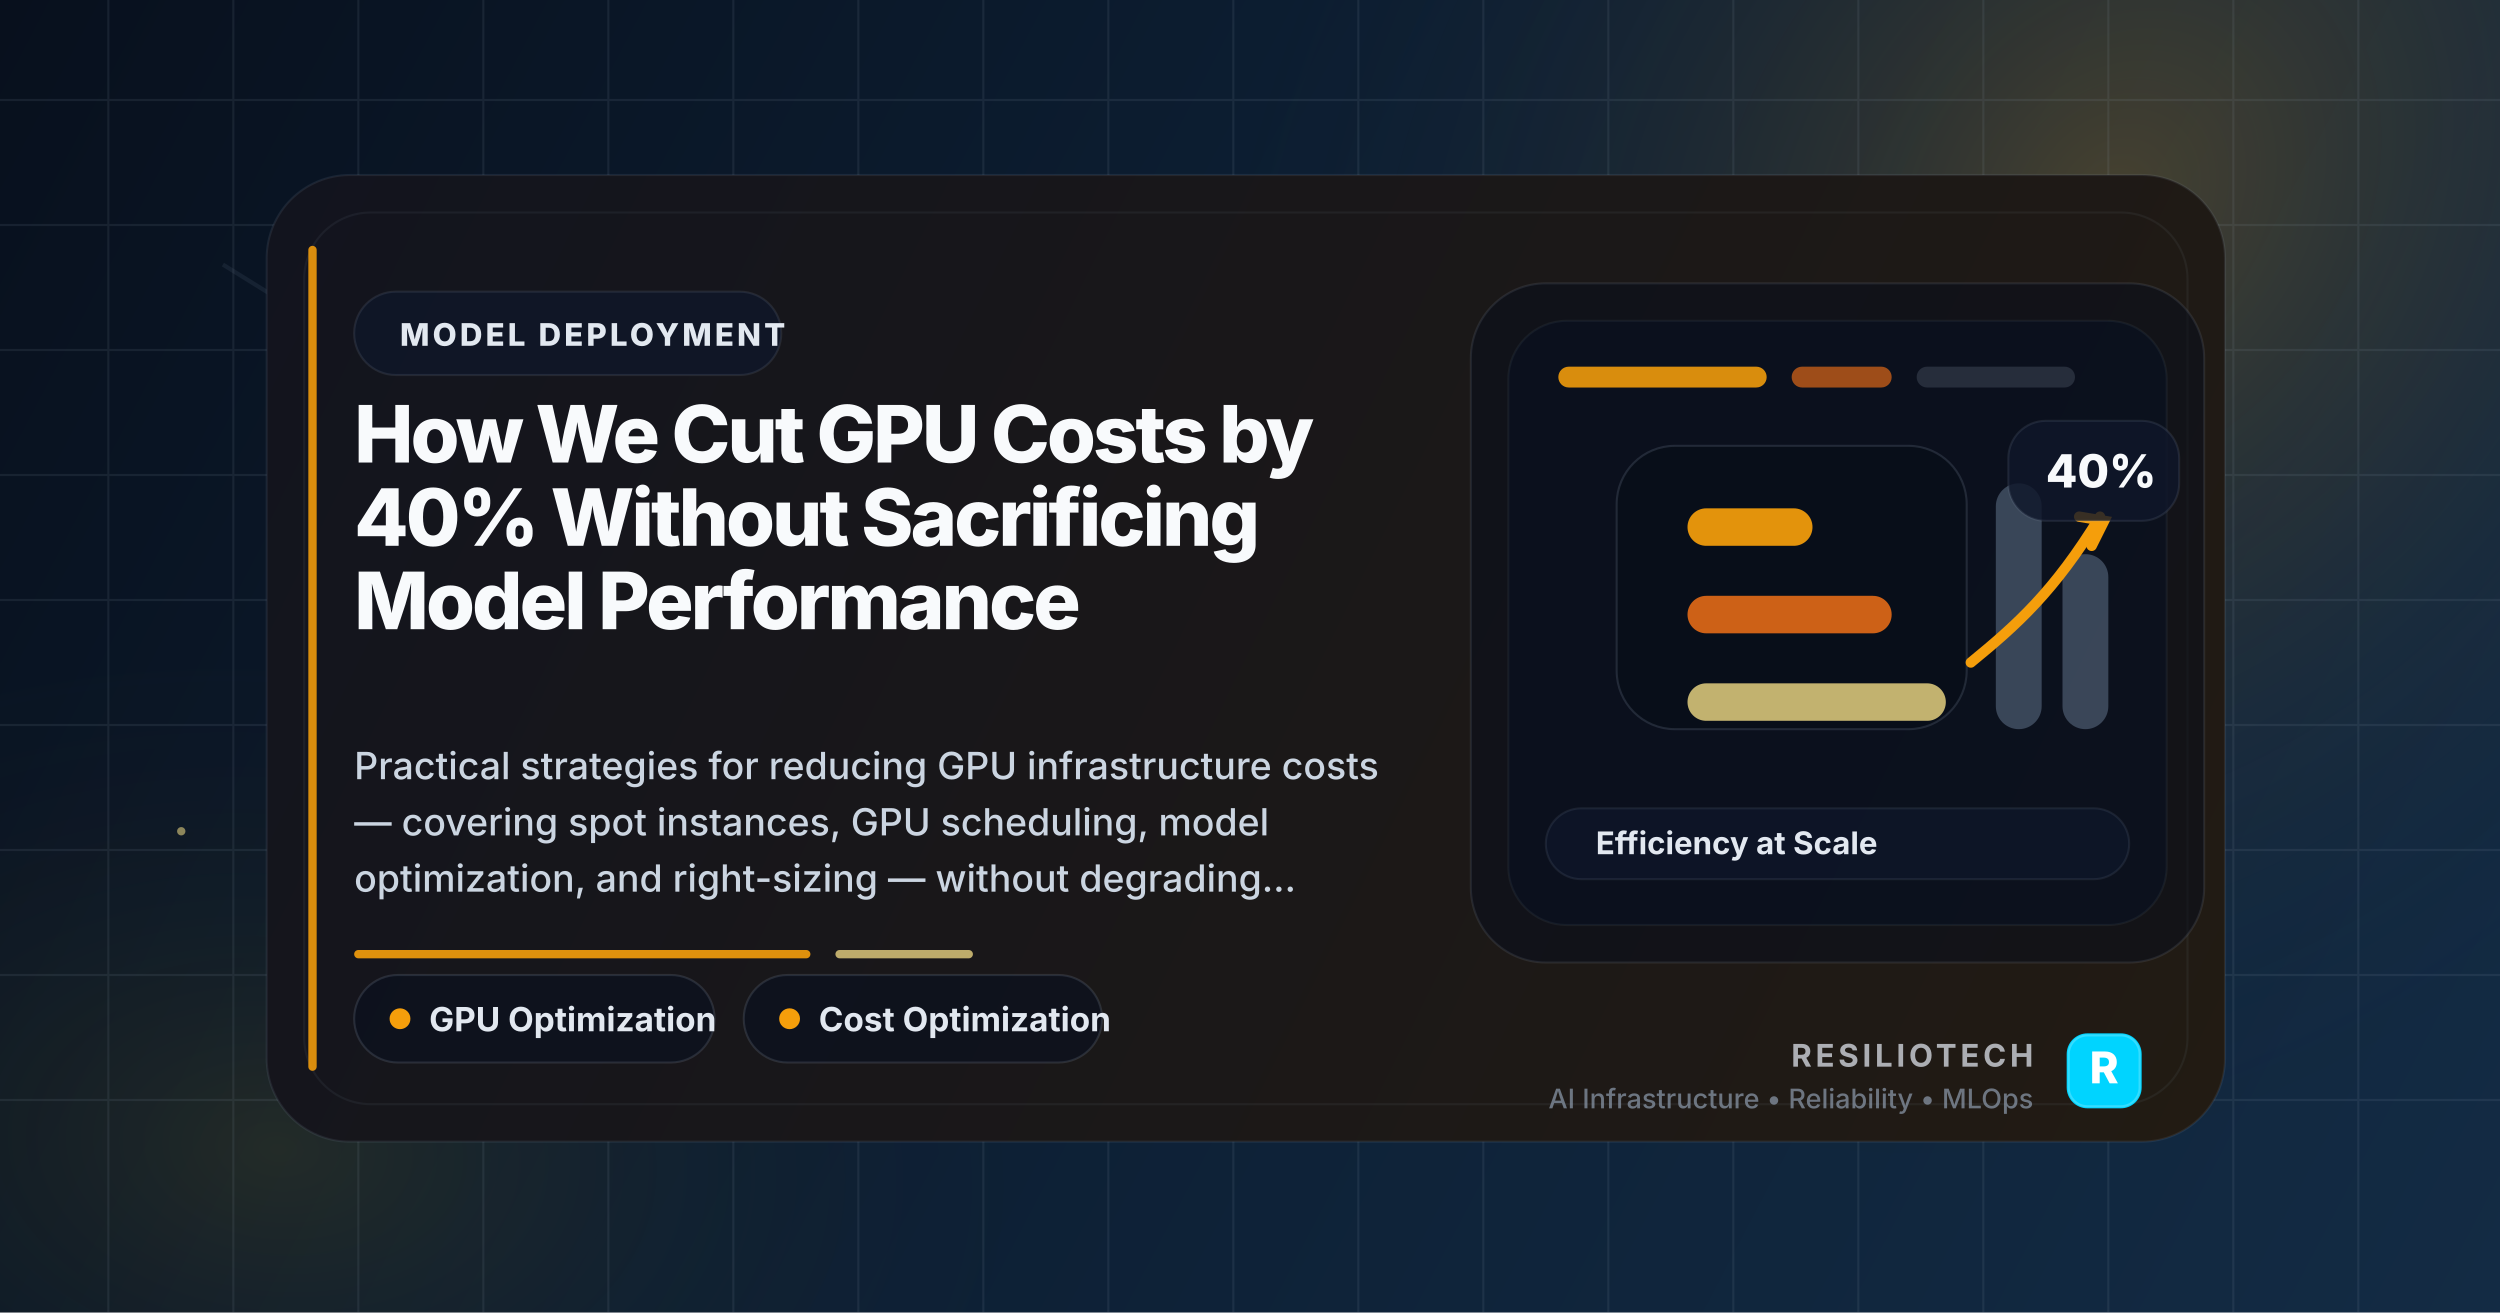
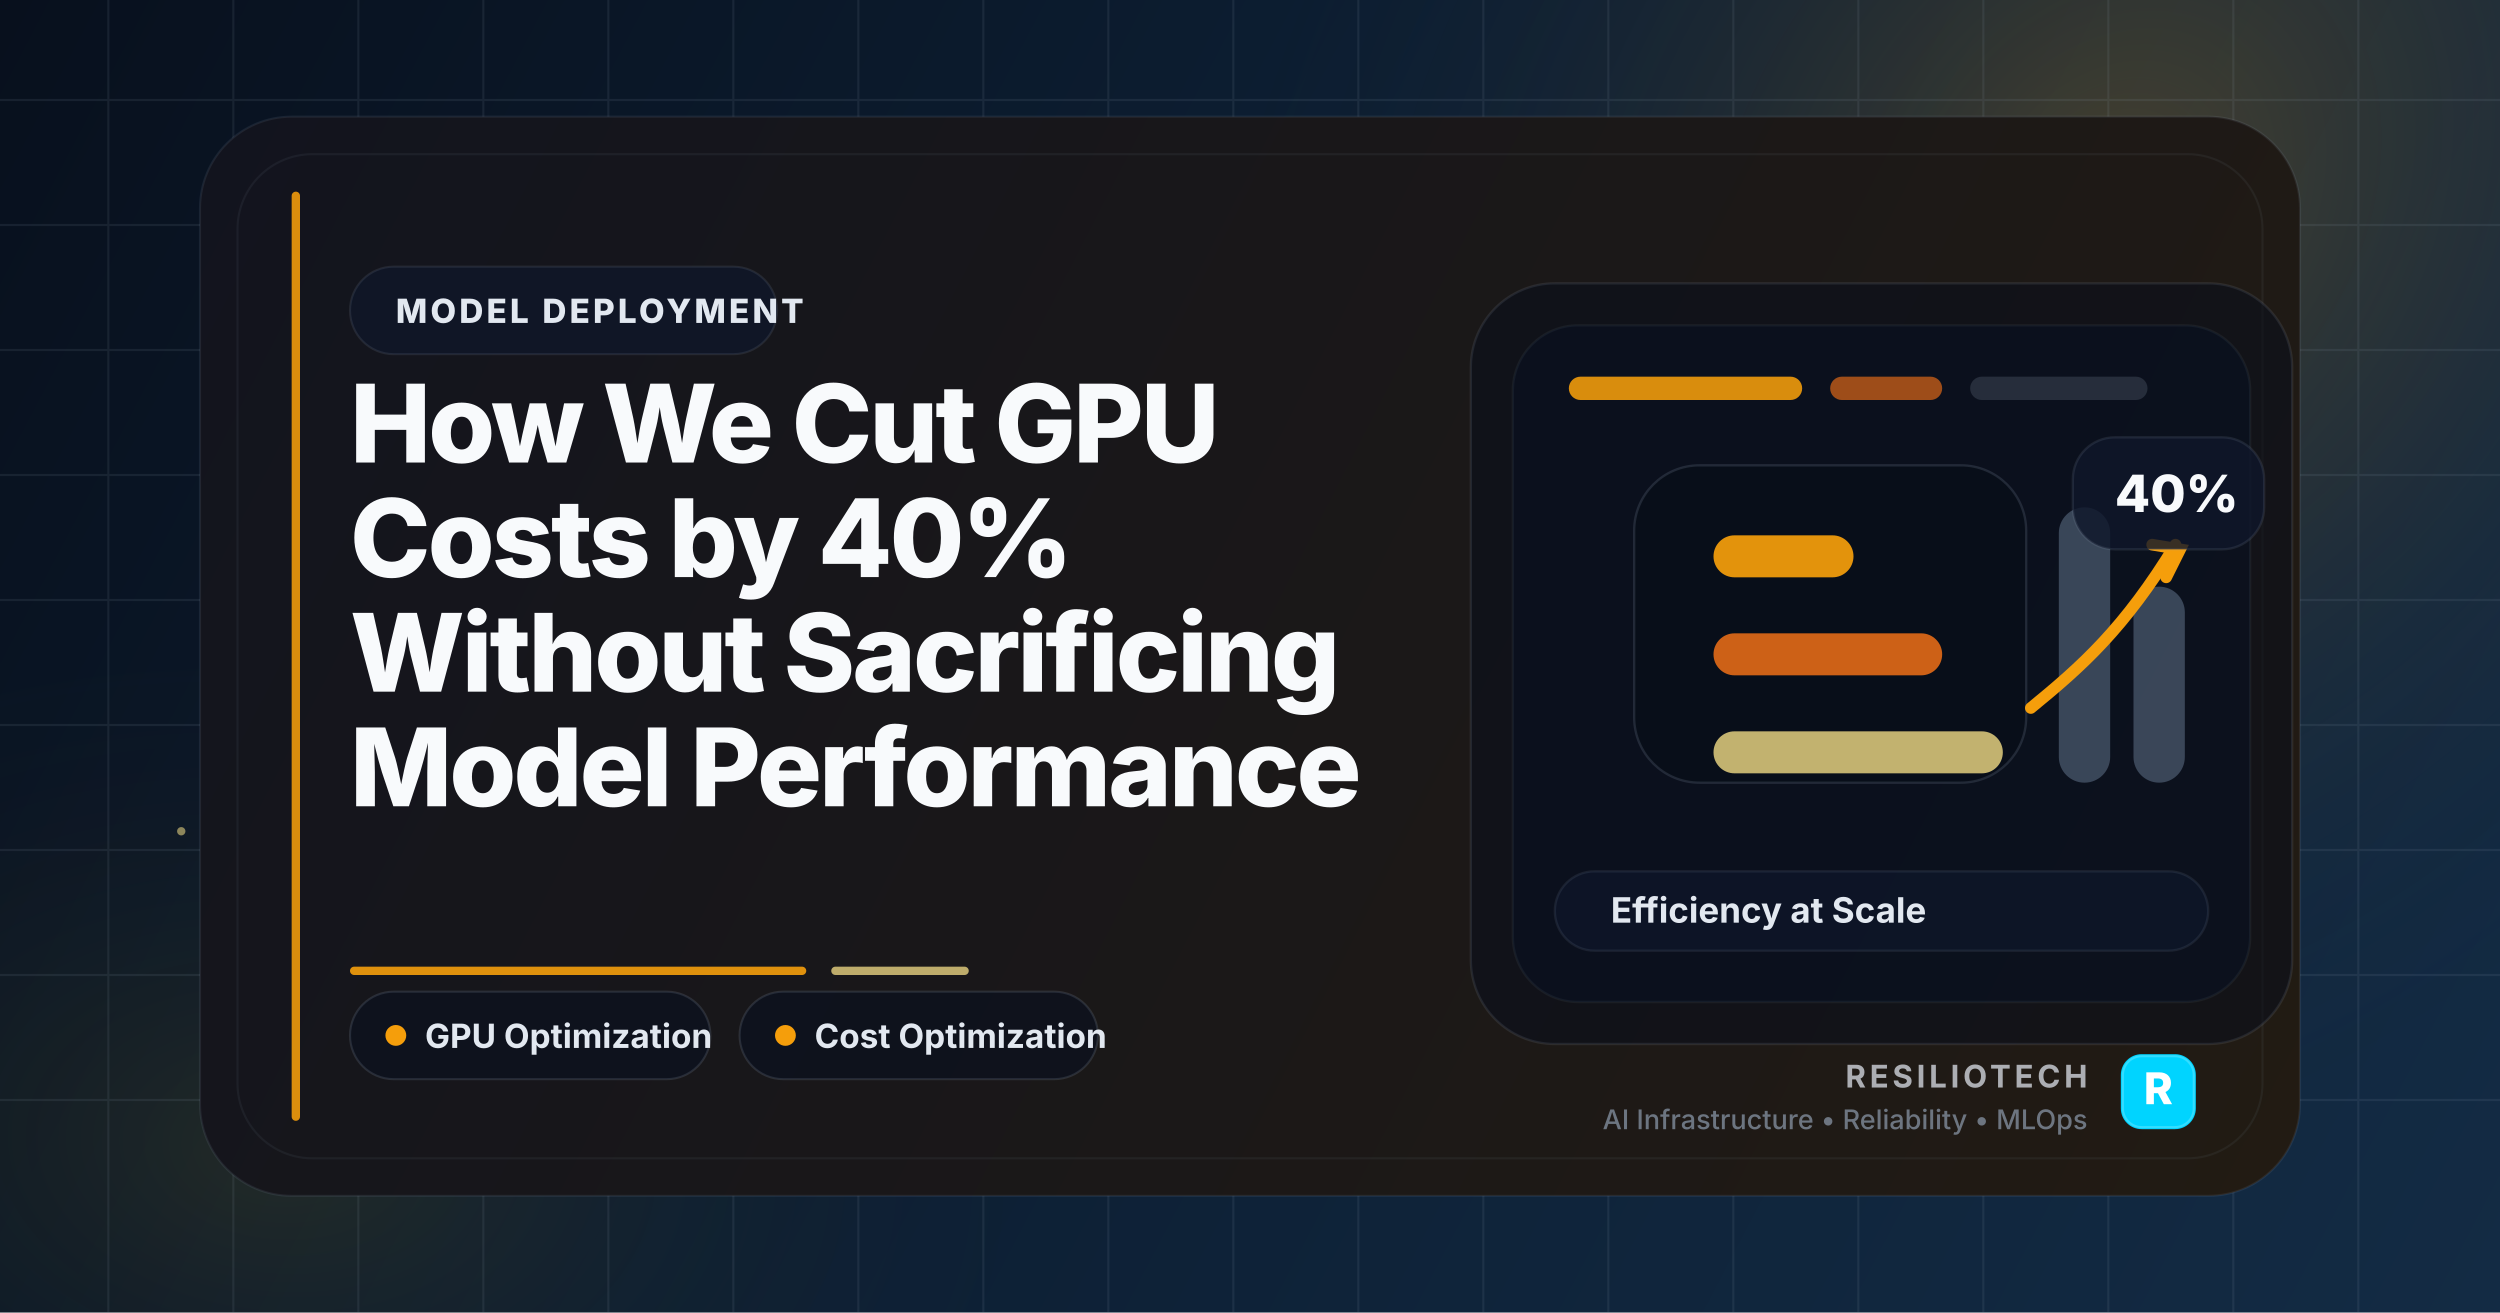
<svg xmlns="http://www.w3.org/2000/svg" width="1200" height="630" viewBox="0 0 1200 630" fill="none">
  <defs>
    <linearGradient id="bg" x1="0" y1="0" x2="1200" y2="630" gradientUnits="userSpaceOnUse">
      <stop stop-color="#08101d" />
      <stop offset="0.5" stop-color="#0d2035" />
      <stop offset="1" stop-color="#132b44" />
    </linearGradient>
-     <linearGradient id="panel" x1="128" y1="84" x2="1068" y2="548" gradientUnits="userSpaceOnUse">
+     <linearGradient id="panel" x1="96" y1="56" x2="1104" y2="574" gradientUnits="userSpaceOnUse">
      <stop stop-color="#12141e" />
      <stop offset="1" stop-color="#221b13" />
    </linearGradient>
    <radialGradient id="glowA" cx="0" cy="0" r="1" gradientUnits="userSpaceOnUse" gradientTransform="translate(1012 96) rotate(127) scale(512 402)">
      <stop stop-color="rgba(245, 158, 11, 0.24)" />
      <stop offset="1" stop-color="rgba(15, 23, 42, 0)" />
    </radialGradient>
    <radialGradient id="glowB" cx="0" cy="0" r="1" gradientUnits="userSpaceOnUse" gradientTransform="translate(132 552) rotate(5) scale(388 258)">
      <stop stop-color="rgba(250, 204, 21, 0.10)" />
      <stop offset="1" stop-color="rgba(15, 23, 42, 0)" />
    </radialGradient>
-     <linearGradient id="accentLine" x1="148" y1="0" x2="424" y2="0" gradientUnits="userSpaceOnUse">
+     <linearGradient id="accentLine" x1="140" y1="0" x2="416" y2="0" gradientUnits="userSpaceOnUse">
      <stop stop-color="#f59e0b" />
      <stop offset="1" stop-color="#f97316" />
    </linearGradient>
  </defs>
  <rect width="1200" height="630" fill="url(#bg)" />
  <rect width="1200" height="630" fill="url(#glowA)" />
  <rect width="1200" height="630" fill="url(#glowB)" />
  <g opacity="0.11" stroke="#94a3b8" stroke-width="1">
    <path d="M0 48 H1200" />
    <path d="M0 108 H1200" />
    <path d="M0 168 H1200" />
    <path d="M0 228 H1200" />
    <path d="M0 288 H1200" />
    <path d="M0 348 H1200" />
    <path d="M0 408 H1200" />
    <path d="M0 468 H1200" />
    <path d="M0 528 H1200" />
    <path d="M52 0 V630" />
    <path d="M112 0 V630" />
    <path d="M172 0 V630" />
    <path d="M232 0 V630" />
    <path d="M292 0 V630" />
    <path d="M352 0 V630" />
    <path d="M412 0 V630" />
    <path d="M472 0 V630" />
    <path d="M532 0 V630" />
    <path d="M592 0 V630" />
    <path d="M652 0 V630" />
    <path d="M712 0 V630" />
    <path d="M772 0 V630" />
    <path d="M832 0 V630" />
    <path d="M892 0 V630" />
    <path d="M952 0 V630" />
    <path d="M1012 0 V630" />
    <path d="M1072 0 V630" />
    <path d="M1132 0 V630" />
  </g>
  <circle cx="483" cy="453" r="4" fill="#f59e0b" opacity="0.37" />
  <circle cx="656" cy="313" r="2" fill="#fde68a" opacity="0.48" />
  <circle cx="829" cy="173" r="3" fill="#f97316" opacity="0.59" />
  <circle cx="1002" cy="539" r="4" fill="#f59e0b" opacity="0.42" />
  <circle cx="87" cy="399" r="2" fill="#fde68a" opacity="0.53" />
  <circle cx="260" cy="259" r="3" fill="#f97316" opacity="0.36" />
  <circle cx="433" cy="119" r="4" fill="#f59e0b" opacity="0.47" />
  <circle cx="606" cy="485" r="2" fill="#fde68a" opacity="0.58" />
  <circle cx="779" cy="345" r="3" fill="#f97316" opacity="0.41" />
  <circle cx="952" cy="205" r="4" fill="#f59e0b" opacity="0.52" />
  <path d="M107 127 L202 186 L307 225" stroke="rgba(148, 163, 184, 0.10)" stroke-width="2" fill="none" />
  <path d="M168 180 L286 270 L408 270" stroke="rgba(148, 163, 184, 0.10)" stroke-width="2" fill="none" />
  <path d="M229 233 L370 264 L509 305" stroke="rgba(148, 163, 184, 0.10)" stroke-width="2" fill="none" />
-   <rect x="128" y="84" width="940" height="464" rx="40" fill="url(#panel)" stroke="rgba(148, 163, 184, 0.12)" />
-   <rect x="146" y="102" width="904" height="428" rx="32" fill="none" stroke="rgba(148, 163, 184, 0.08)" />
-   <rect x="148" y="118" width="4" height="396" rx="2" fill="url(#accentLine)" opacity="0.88" />
-   <rect x="170" y="140" width="205" height="40" rx="20" fill="rgba(15, 23, 42, 0.72)" stroke="rgba(148, 163, 184, 0.14)" />
-   <text x="192" y="166" fill="#e2e8f0" font-size="15" font-family="Inter, Arial, sans-serif" font-weight="760" letter-spacing="1.5">MODEL DEPLOYMENT</text>
-   <text x="170" y="222" fill="#f8fafc" font-size="38" font-family="Inter, Arial, sans-serif" font-weight="820" letter-spacing="-1.4">
-     <tspan x="170" dy="0">How We Cut GPU Costs by</tspan>
-     <tspan x="170" dy="40">40% Without Sacrificing</tspan>
-     <tspan x="170" dy="40">Model Performance</tspan>
+   <rect x="96" y="56" width="1008" height="518" rx="44" fill="url(#panel)" stroke="rgba(148, 163, 184, 0.12)" />
+   <rect x="114" y="74" width="972" height="482" rx="36" fill="none" stroke="rgba(148, 163, 184, 0.08)" />
+   <rect x="140" y="92" width="4" height="446" rx="2" fill="url(#accentLine)" opacity="0.88" />
+   <rect x="168" y="128" width="205" height="42" rx="21" fill="rgba(15, 23, 42, 0.72)" stroke="rgba(148, 163, 184, 0.14)" />
+   <text x="190" y="155" fill="#e2e8f0" font-size="16" font-family="Inter, Arial, sans-serif" font-weight="760" letter-spacing="1.5">MODEL DEPLOYMENT</text>
+   <text x="168" y="222" fill="#f8fafc" font-size="52" font-family="Inter, Arial, sans-serif" font-weight="820" letter-spacing="-1.4">
+     <tspan x="168" dy="0">How We Cut GPU</tspan>
+     <tspan x="168" dy="55">Costs by 40%</tspan>
+     <tspan x="168" dy="55">Without Sacrificing</tspan>
+     <tspan x="168" dy="55">Model Performance</tspan>
  </text>
-   <text x="170" y="374" fill="#cbd5e1" font-size="18" font-family="Inter, Arial, sans-serif" font-weight="520">
-     <tspan x="170" dy="0">Practical strategies for reducing GPU infrastructure costs</tspan>
-     <tspan x="170" dy="27">— covering spot instances, GPU scheduling, model</tspan>
-     <tspan x="170" dy="27">optimization, and right-sizing — without degrading…</tspan>
-   </text>
-   <g transform="translate(170, 0)">
-     <rect x="0" y="468" width="173" height="42" rx="21" fill="rgba(10, 17, 31, 0.70)" stroke="rgba(148, 163, 184, 0.18)" />
-     <circle cx="22" cy="489" r="5" fill="#f59e0b" />
-     <text x="36" y="495" fill="#e2e8f0" font-size="16" font-family="Inter, Arial, sans-serif" font-weight="650">GPU Optimization</text>
+   <g transform="translate(168, 0)">
+     <rect x="0" y="476" width="173" height="42" rx="21" fill="rgba(10, 17, 31, 0.70)" stroke="rgba(148, 163, 184, 0.18)" />
+     <circle cx="22" cy="497" r="5" fill="#f59e0b" />
+     <text x="36" y="503" fill="#e2e8f0" font-size="16" font-family="Inter, Arial, sans-serif" font-weight="650">GPU Optimization</text>
  </g>
-   <g transform="translate(357, 0)">
-     <rect x="0" y="468" width="172" height="42" rx="21" fill="rgba(10, 17, 31, 0.70)" stroke="rgba(148, 163, 184, 0.18)" />
-     <circle cx="22" cy="489" r="5" fill="#f59e0b" />
-     <text x="36" y="495" fill="#e2e8f0" font-size="16" font-family="Inter, Arial, sans-serif" font-weight="650">Cost Optimization</text>
+   <g transform="translate(355, 0)">
+     <rect x="0" y="476" width="172" height="42" rx="21" fill="rgba(10, 17, 31, 0.70)" stroke="rgba(148, 163, 184, 0.18)" />
+     <circle cx="22" cy="497" r="5" fill="#f59e0b" />
+     <text x="36" y="503" fill="#e2e8f0" font-size="16" font-family="Inter, Arial, sans-serif" font-weight="650">Cost Optimization</text>
  </g>
-   <rect x="170" y="456" width="219" height="4" rx="2" fill="#f59e0b" opacity="0.90" />
-   <rect x="401" y="456" width="66" height="4" rx="2" fill="#fde68a" opacity="0.72" />
-   <rect x="706" y="136" width="352" height="326" rx="36" fill="rgba(9, 14, 26, 0.54)" stroke="rgba(148, 163, 184, 0.14)" />
-   <rect x="724" y="154" width="316" height="290" rx="28" fill="rgba(10, 17, 31, 0.76)" stroke="rgba(148, 163, 184, 0.08)" />
-   <rect x="748" y="176" width="100" height="10" rx="5" fill="#f59e0b" opacity="0.88" />
-   <rect x="860" y="176" width="48" height="10" rx="5" fill="#f97316" opacity="0.62" />
-   <rect x="920" y="176" width="76" height="10" rx="5" fill="rgba(148, 163, 184, 0.20)" />
-   <rect x="742" y="388" width="280" height="34" rx="17" fill="rgba(15, 23, 42, 0.72)" stroke="rgba(148, 163, 184, 0.12)" />
-   <text x="766" y="410" fill="#e2e8f0" font-size="15" font-family="Inter, Arial, sans-serif" font-weight="680">Efficiency at Scale</text>
-   <rect x="776" y="214" width="168" height="136" rx="28" fill="rgba(9, 14, 26, 0.88)" stroke="rgba(148, 163, 184, 0.18)" />
-   <rect x="810" y="244" width="60" height="18" rx="9" fill="#f59e0b" opacity="0.92" />
-   <rect x="810" y="286" width="98" height="18" rx="9" fill="#f97316" opacity="0.82" />
-   <rect x="810" y="328" width="124" height="18" rx="9" fill="#fde68a" opacity="0.76" />
-   <rect x="958" y="232" width="22" height="118" rx="11" fill="rgba(71, 85, 105, 0.78)" />
-   <rect x="990" y="266" width="22" height="84" rx="11" fill="rgba(71, 85, 105, 0.78)" />
-   <path d="M946 318 C968 300, 986 284, 1008 248" stroke="#f59e0b" stroke-width="5" fill="none" stroke-linecap="round" />
-   <path d="M998 248 L1010 250 L1004 262" stroke="#f59e0b" stroke-width="5" fill="none" stroke-linecap="round" />
-   <rect x="964" y="202" width="82" height="48" rx="18" fill="rgba(15, 23, 42, 0.82)" stroke="rgba(148, 163, 184, 0.14)" />
-   <text x="982" y="234" fill="#f8fafc" font-size="22" font-family="Inter, Arial, sans-serif" font-weight="760">40%</text>
-   <text x="976" y="512" text-anchor="end" fill="rgba(226, 232, 240, 0.72)" font-size="15" font-family="Inter, Arial, sans-serif" font-weight="730" letter-spacing="1.8">RESILIOTECH</text>
-   <text x="976" y="532" text-anchor="end" fill="rgba(148, 163, 184, 0.66)" font-size="13" font-family="Inter, Arial, sans-serif" font-weight="500">AI Infrastructure • Reliability • MLOps</text>
-   <g transform="translate(992, 496)">
+   <rect x="168" y="464" width="219" height="4" rx="2" fill="#f59e0b" opacity="0.90" />
+   <rect x="399" y="464" width="66" height="4" rx="2" fill="#fde68a" opacity="0.72" />
+   <g transform="translate(706 136) scale(1.12) translate(-706 -136)">
+     <rect x="706" y="136" width="352" height="326" rx="36" fill="rgba(9, 14, 26, 0.54)" stroke="rgba(148, 163, 184, 0.14)" />
+     <rect x="724" y="154" width="316" height="290" rx="28" fill="rgba(10, 17, 31, 0.76)" stroke="rgba(148, 163, 184, 0.08)" />
+     <rect x="748" y="176" width="100" height="10" rx="5" fill="#f59e0b" opacity="0.88" />
+     <rect x="860" y="176" width="48" height="10" rx="5" fill="#f97316" opacity="0.62" />
+     <rect x="920" y="176" width="76" height="10" rx="5" fill="rgba(148, 163, 184, 0.20)" />
+     <rect x="742" y="388" width="280" height="34" rx="17" fill="rgba(15, 23, 42, 0.72)" stroke="rgba(148, 163, 184, 0.12)" />
+     <text x="766" y="410" fill="#e2e8f0" font-size="15" font-family="Inter, Arial, sans-serif" font-weight="680">Efficiency at Scale</text>
+     <rect x="776" y="214" width="168" height="136" rx="28" fill="rgba(9, 14, 26, 0.88)" stroke="rgba(148, 163, 184, 0.18)" />
+     <rect x="810" y="244" width="60" height="18" rx="9" fill="#f59e0b" opacity="0.92" />
+     <rect x="810" y="286" width="98" height="18" rx="9" fill="#f97316" opacity="0.82" />
+     <rect x="810" y="328" width="124" height="18" rx="9" fill="#fde68a" opacity="0.76" />
+     <rect x="958" y="232" width="22" height="118" rx="11" fill="rgba(71, 85, 105, 0.78)" />
+     <rect x="990" y="266" width="22" height="84" rx="11" fill="rgba(71, 85, 105, 0.78)" />
+     <path d="M946 318 C968 300, 986 284, 1008 248" stroke="#f59e0b" stroke-width="5" fill="none" stroke-linecap="round" />
+     <path d="M998 248 L1010 250 L1004 262" stroke="#f59e0b" stroke-width="5" fill="none" stroke-linecap="round" />
+     <rect x="964" y="202" width="82" height="48" rx="18" fill="rgba(15, 23, 42, 0.82)" stroke="rgba(148, 163, 184, 0.14)" />
+     <text x="982" y="234" fill="#f8fafc" font-size="22" font-family="Inter, Arial, sans-serif" font-weight="760">40%</text>
+   </g>
+   <text x="1002" y="522" text-anchor="end" fill="rgba(226, 232, 240, 0.72)" font-size="15" font-family="Inter, Arial, sans-serif" font-weight="730" letter-spacing="1.8">RESILIOTECH</text>
+   <text x="1002" y="542" text-anchor="end" fill="rgba(148, 163, 184, 0.66)" font-size="13" font-family="Inter, Arial, sans-serif" font-weight="500">AI Infrastructure • Reliability • MLOps</text>
+   <g transform="translate(1018, 506)">
    <rect width="36" height="36" rx="10" fill="#00D4FF" />
    <rect x="1" y="1" width="34" height="34" rx="9" fill="none" stroke="rgba(255, 255, 255, 0.20)" />
    <text x="18" y="24" text-anchor="middle" fill="#ffffff" font-size="21" font-family="Inter, Arial, sans-serif" font-weight="800">R</text>
  </g>
</svg>
